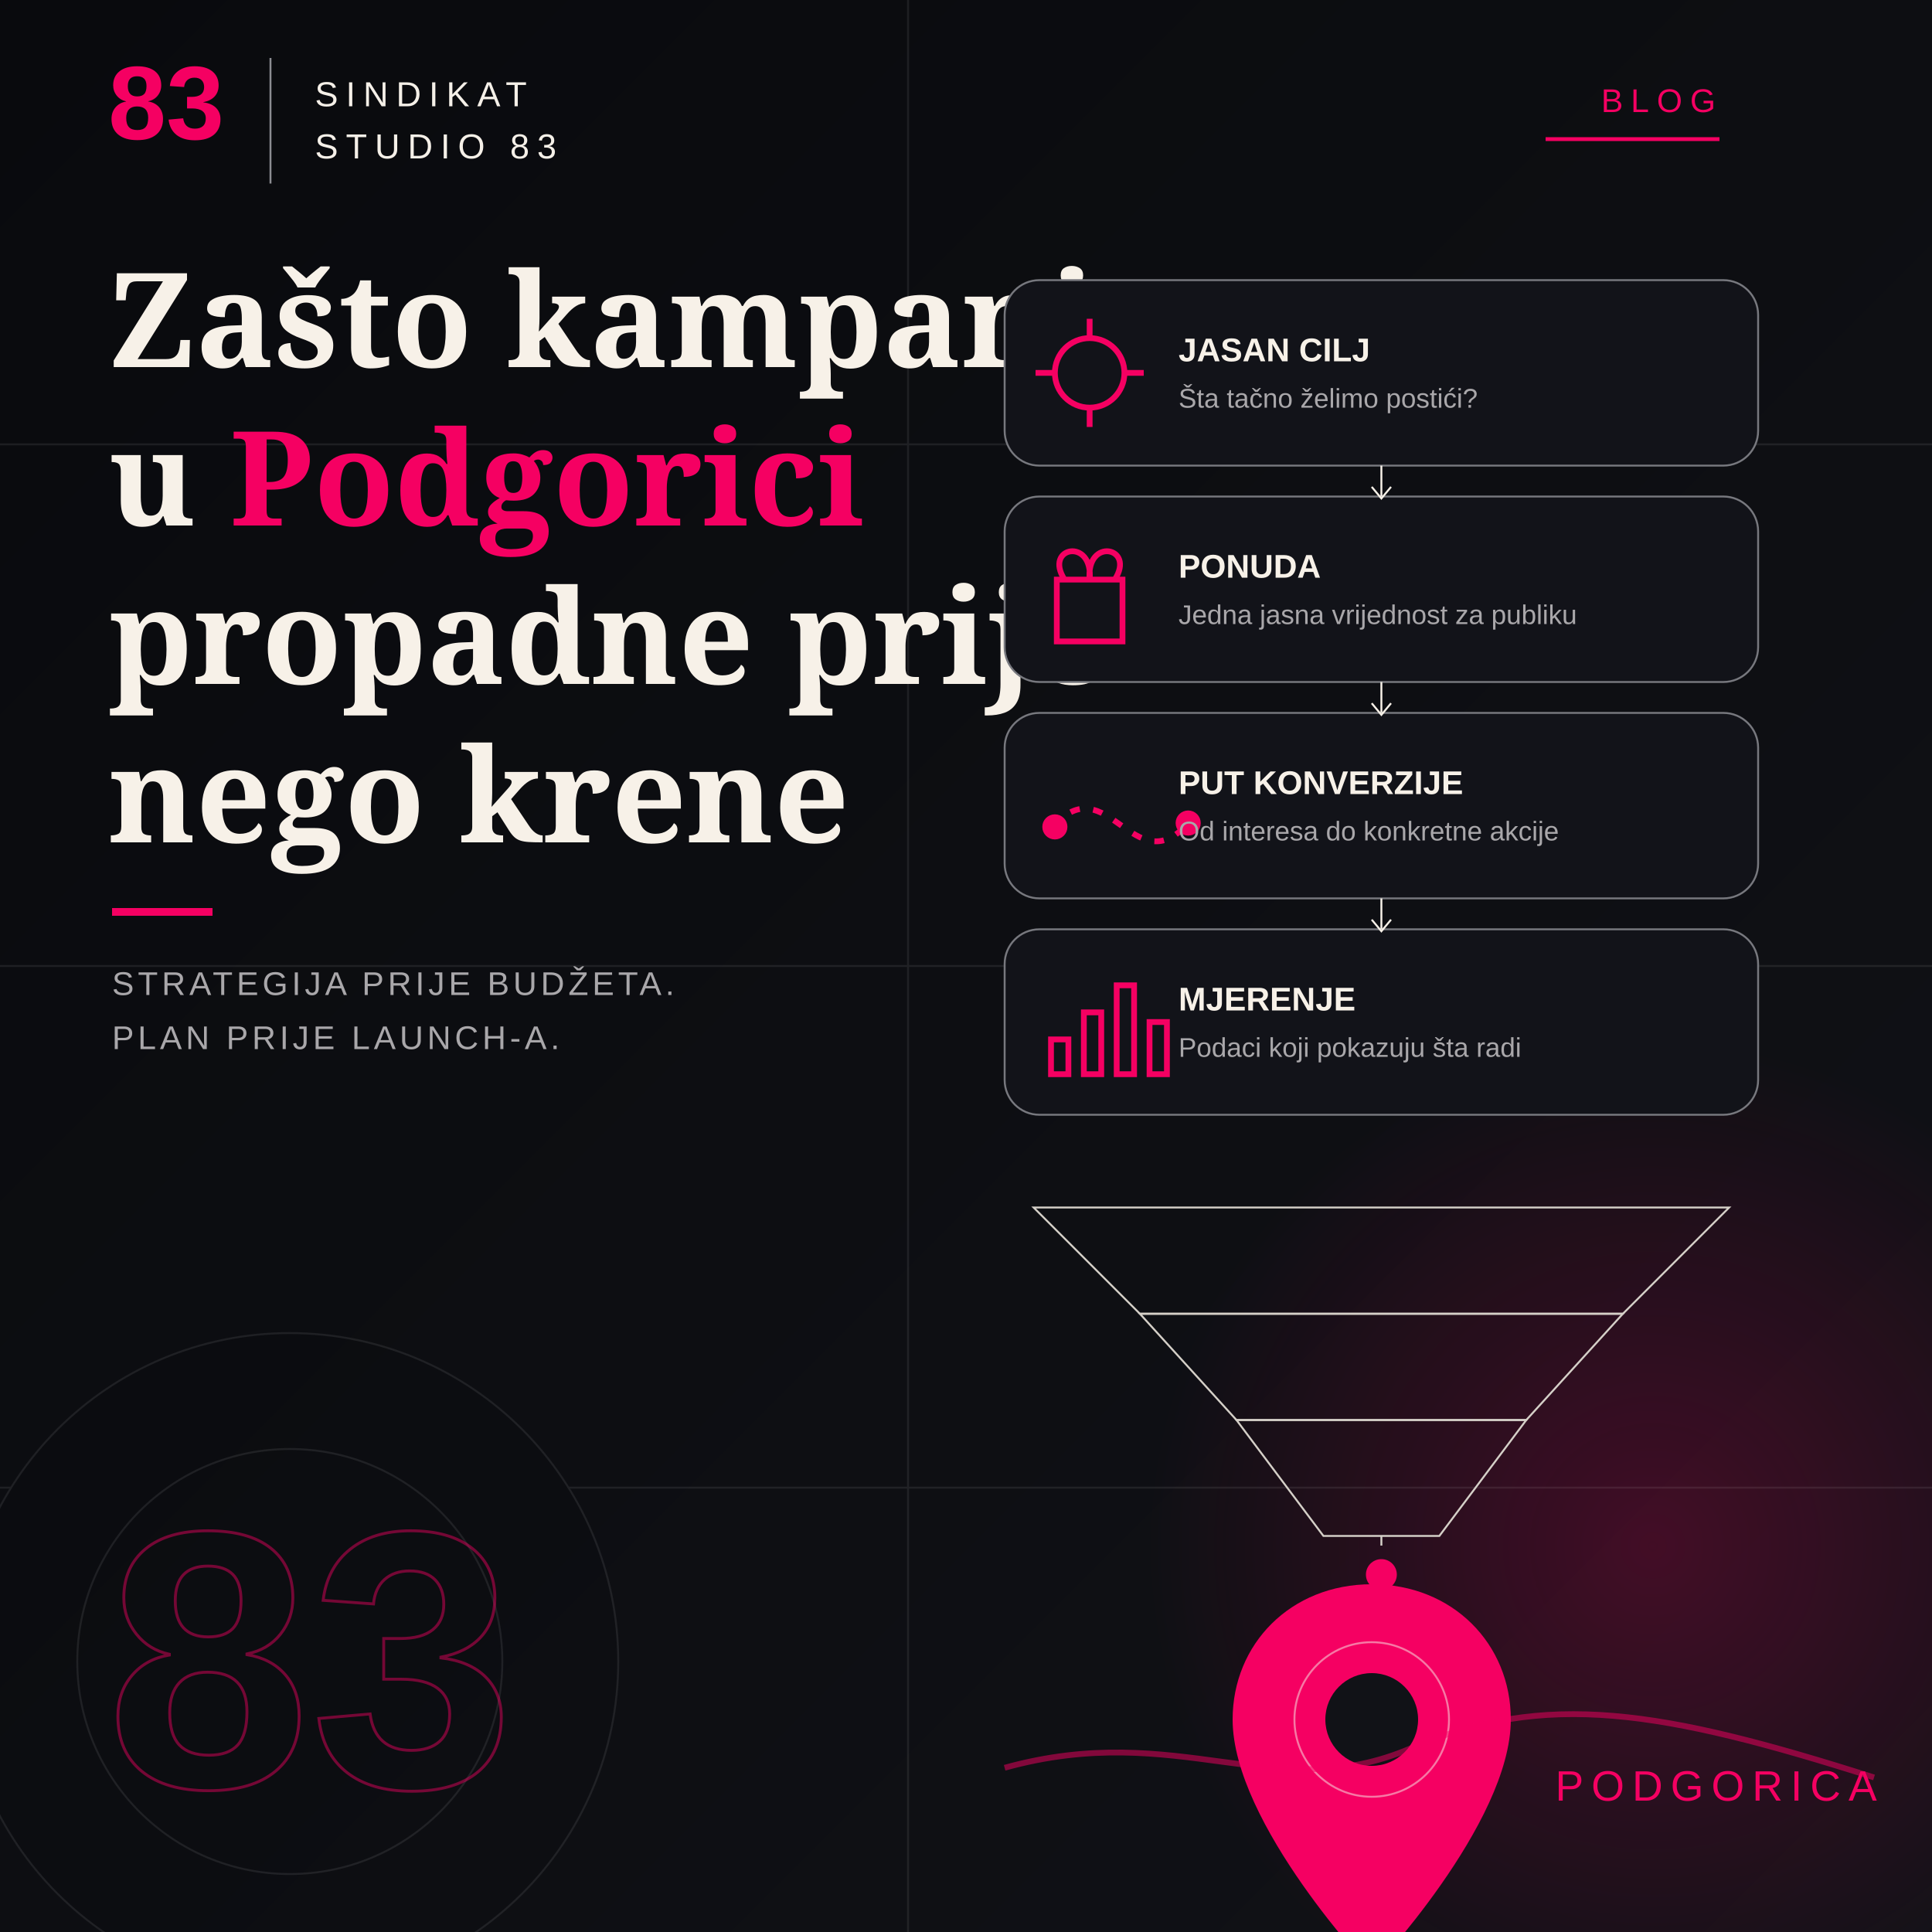
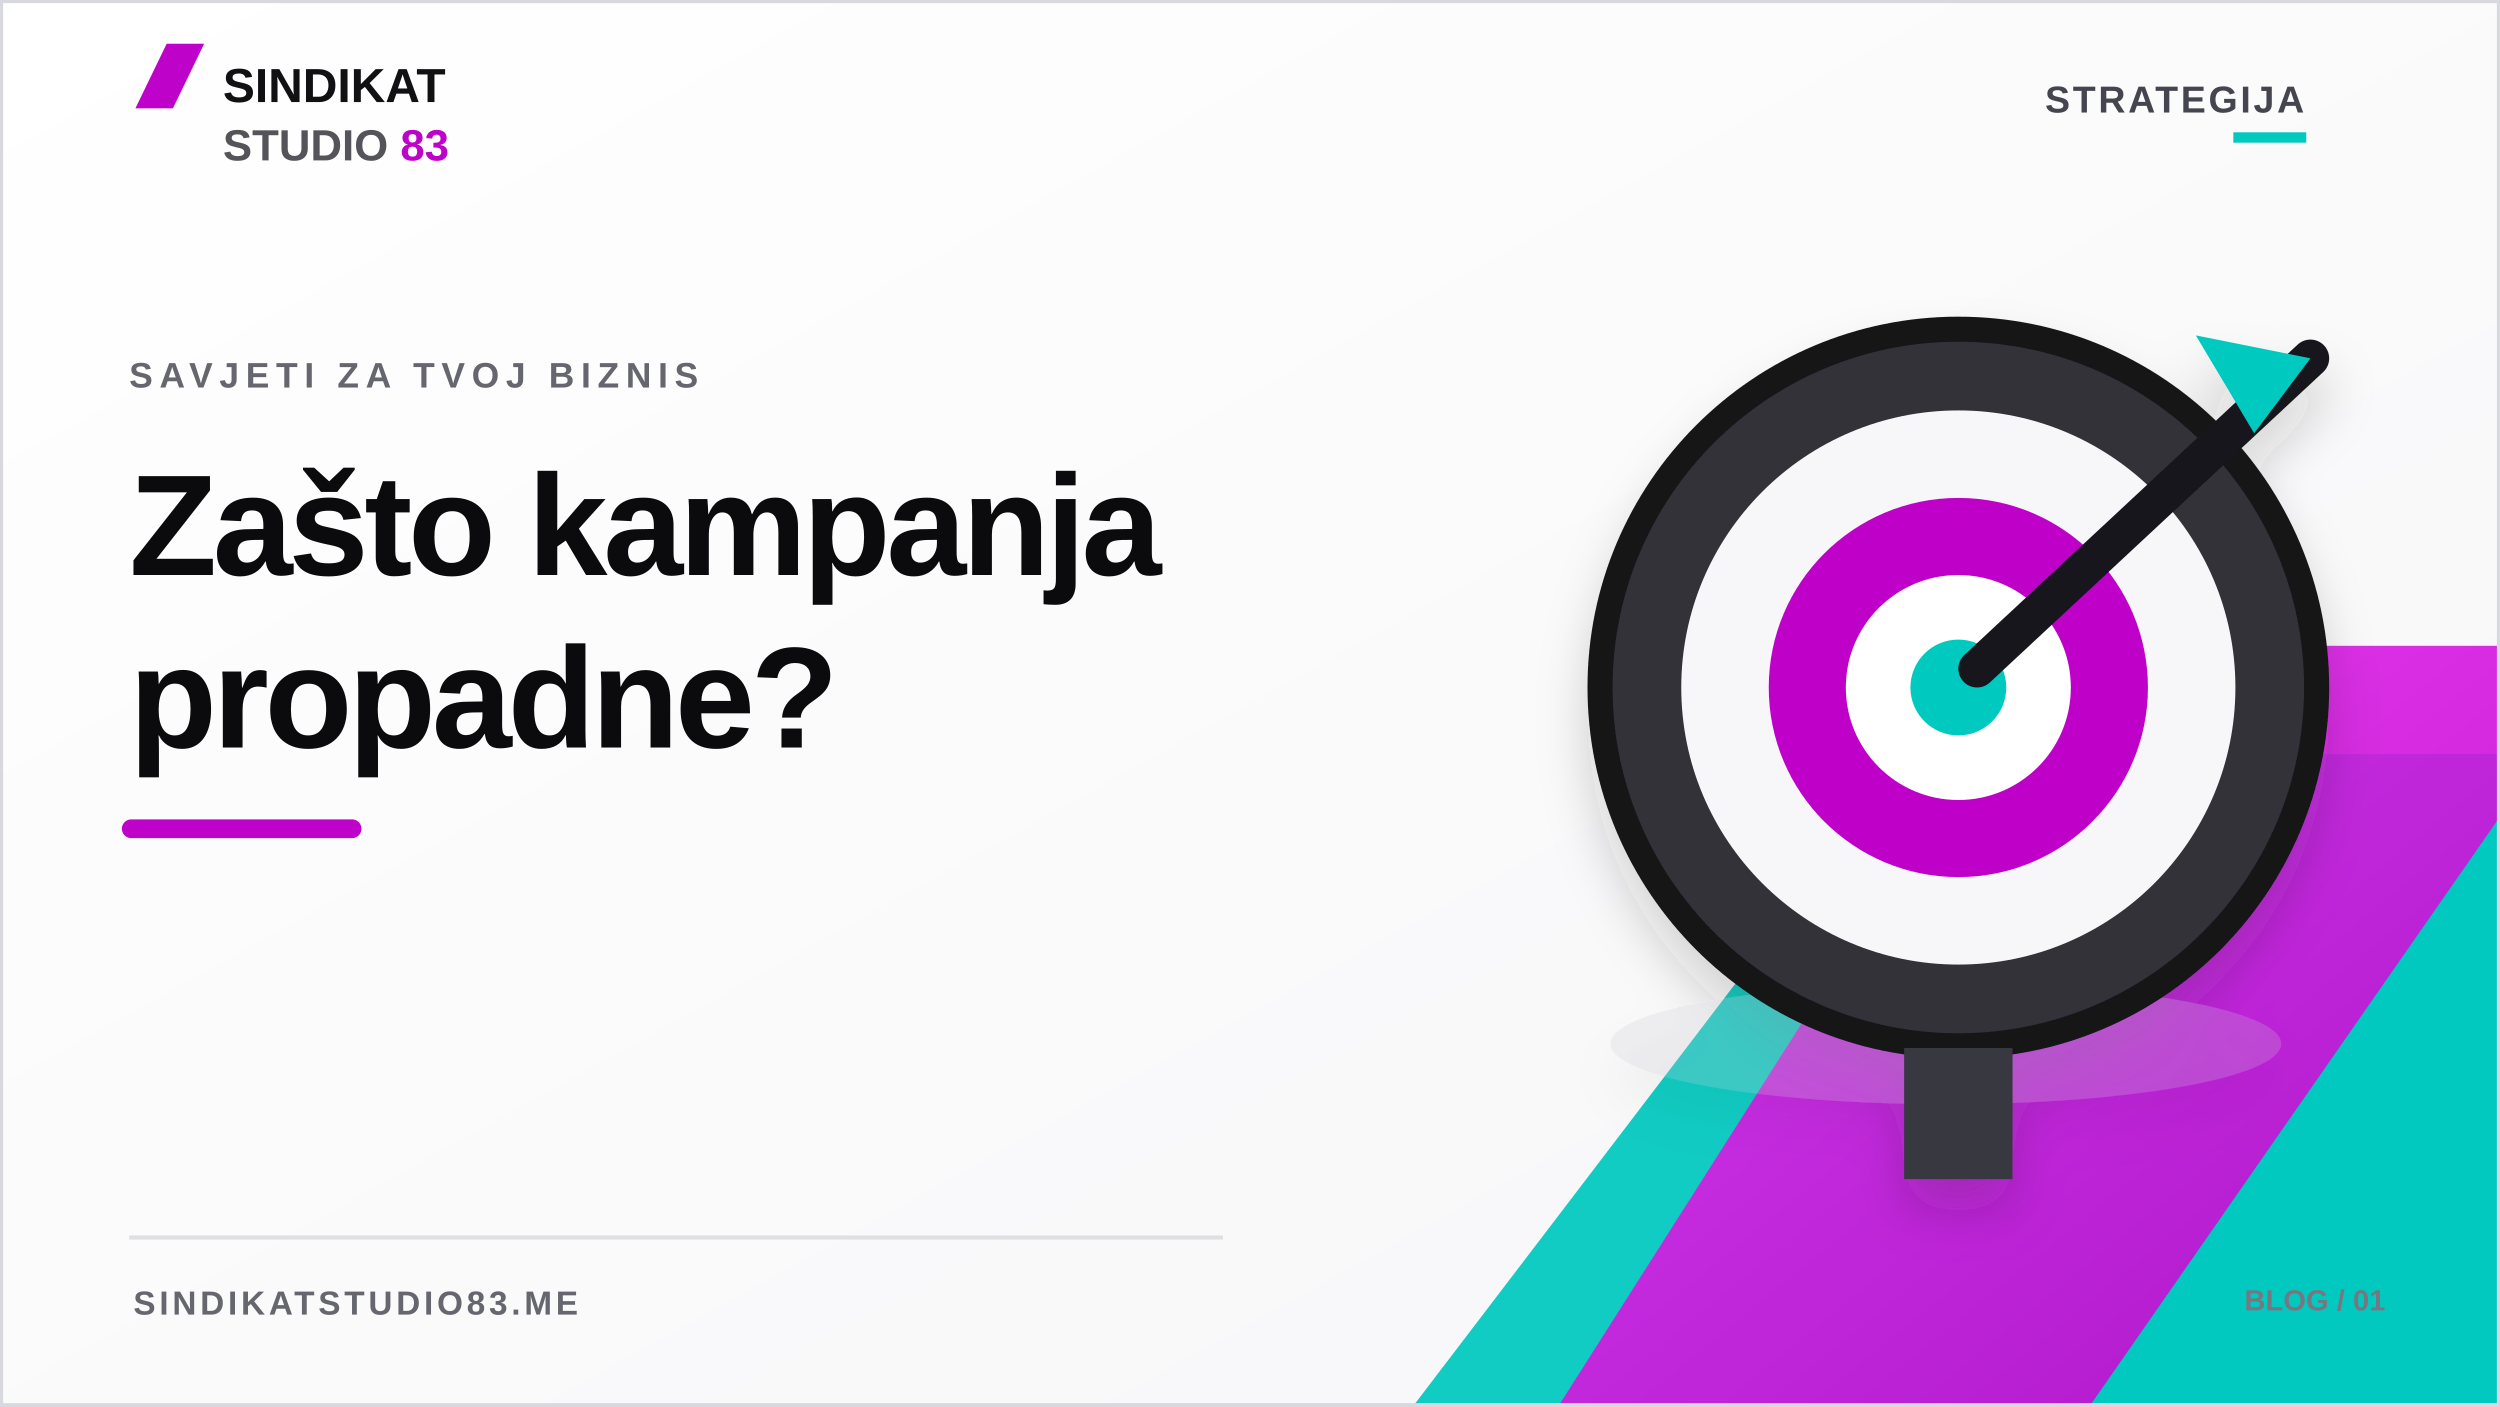
- <svg xmlns="http://www.w3.org/2000/svg" viewBox="0 0 1000 1000" width="1000" height="1000" role="img" aria-label="Zašto kampanja u Podgorici propadne prije nego krene">
+ <svg xmlns="http://www.w3.org/2000/svg" width="1200" height="675" viewBox="0 0 1200 675" role="img" aria-label="Zašto kampanja propadne? - Sindikat Studio 83">
  <defs>
-     <linearGradient id="bg" x2="1" y2="1">
-       <stop stop-color="#090a0d" />
-       <stop offset="1" stop-color="#111217" />
+     <linearGradient id="paper" x1="0" y1="0" x2="1" y2="1">
+       <stop stop-color="#FFFFFF" />
+       <stop offset="1" stop-color="#F6F6F8" />
    </linearGradient>
-     <radialGradient id="glow">
-       <stop stop-color="#f50062" stop-opacity=".22" />
-       <stop offset="1" stop-color="#f50062" stop-opacity="0" />
-     </radialGradient>
-     <filter id="soft">
-       <feGaussianBlur stdDeviation="18" />
+     <linearGradient id="violet" x1="0" x2="1" y1="0" y2="1">
+       <stop stop-color="#E92AF4" />
+       <stop offset="1" stop-color="#BF02C9" />
+     </linearGradient>
+     <filter id="shadow" x="-30%" y="-30%" width="170%" height="180%">
+       <feDropShadow dx="0" dy="15" stdDeviation="12" flood-color="#23212A" flood-opacity=".18" />
    </filter>
  </defs>
-   <rect width="1000" height="1000" fill="url(#bg)" />
-   <circle cx="855" cy="800" r="260" fill="url(#glow)" />
-   <g opacity=".08" stroke="#fff">
-     <path d="M0 230H1000M0 500H1000M0 770H1000M470 0V1000" />
-     <circle cx="150" cy="860" r="170" />
-     <circle cx="150" cy="860" r="110" />
+   <rect width="1200" height="675" fill="url(#paper)" />
+   <path d="M679 674L917 362H1200V675Z" fill="#02C9BF" opacity=".94" />
+   <path d="M748 675L980 310H1200V675Z" fill="url(#violet)" opacity=".9" />
+   <path d="M1003 675L1200 392V675Z" fill="#02C9BF" />
+   <path d="M0 0H1200V675H0Z" fill="none" stroke="#D8D9DF" stroke-width="3" />
+   <path d="M65 52l15-31h18L83 52Z" fill="#BF02C9" />
+   <text x="107" y="49" font-family="Arial,Helvetica,sans-serif" font-size="23" font-weight="900" fill="#111114">SINDIKAT</text>
+   <text x="107" y="77" font-family="Arial,Helvetica,sans-serif" font-size="21" font-weight="900" fill="#54545A">STUDIO <tspan fill="#BF02C9">83</tspan>
+   </text>
+   <text x="1106" y="54" text-anchor="end" font-family="Arial,Helvetica,sans-serif" font-size="18" font-weight="900" fill="#454550" letter-spacing="1.3">STRATEGIJA</text>
+   <path d="M1072 66h35" stroke="#02C9BF" stroke-width="5" />
+   <text x="62" y="186" font-family="Arial,Helvetica,sans-serif" font-size="17" font-weight="800" letter-spacing="3.2" fill="#66666F">SAVJETI ZA TVOJ BIZNIS</text>
+   <text x="62" y="276" fill="#0B0B0D" font-size="69" font-family="Arial,Helvetica,sans-serif" font-weight="900" letter-spacing="-2">Zašto kampanja</text>
+   <text x="62" y="358.8" fill="#0B0B0D" font-size="69" font-family="Arial,Helvetica,sans-serif" font-weight="900" letter-spacing="-2">propadne?</text>
+   <path d="M63 397.8h106" stroke="#BF02C9" stroke-width="9" stroke-linecap="round" />
+   <path d="M62 594h525" stroke="#E0E0E4" stroke-width="2" />
+   <text x="64" y="631" font-family="Arial,Helvetica,sans-serif" font-size="16" fill="#66666F" font-weight="800" letter-spacing="1.8">SINDIKATSTUDIO83.ME</text>
+   <text x="1145" y="629" text-anchor="end" font-family="Arial,Helvetica,sans-serif" font-size="14" fill="#777782" font-weight="800">BLOG / 01</text>
+   <g filter="url(#shadow)">
+     <ellipse cx="934" cy="501" rx="161" ry="29" fill="#C8C9D2" opacity=".22" />
+     <circle cx="940" cy="330" r="172" fill="#303039" stroke="#131319" stroke-width="12" />
+     <circle cx="940" cy="330" r="133" fill="#F7F6F9" />
+     <circle cx="940" cy="330" r="91" fill="#BF02C9" />
+     <circle cx="940" cy="330" r="54" fill="#FFF" />
+     <circle cx="940" cy="330" r="23" fill="#02C9BF" />
+     <path d="M1109 172L949 321" stroke="#15141D" stroke-width="18" stroke-linecap="round" />
+     <path d="M1109 172l-55-11 28 47z" fill="#02C9BF" />
+     <path d="M914 503v63h52v-63" fill="#38383F" />
  </g>
-   <g font-family="Arial,sans-serif">
-     <text x="56" y="72" fill="#f50062" font-size="54" font-weight="900">83</text>
-     <path d="M140 30V95" stroke="#8c8d92" />
-     <text x="163" y="55" fill="#f5f0e8" font-size="18" letter-spacing="4">SINDIKAT</text>
-     <text x="163" y="82" fill="#f5f0e8" font-size="18" letter-spacing="4">STUDIO 83</text>
-     <text x="888" y="58" fill="#f50062" text-anchor="end" font-size="17" letter-spacing="4">BLOG</text>
-     <path d="M800 72H890" stroke="#f50062" stroke-width="2" />
-   </g>
-   <g font-family="Georgia,serif" font-weight="700">
-     <text x="56" y="190" fill="#f7f1e8" font-size="68">Zašto kampanja</text>
-     <text x="56" y="272" fill="#f7f1e8" font-size="68">u <tspan fill="#f50062">Podgorici</tspan>
-     </text>
-     <text x="56" y="354" fill="#f7f1e8" font-size="68">propadne prije</text>
-     <text x="56" y="436" fill="#f7f1e8" font-size="68">nego krene</text>
-   </g>
-   <path d="M58 472H110" stroke="#f50062" stroke-width="4" />
-   <text x="58" y="515" fill="#a9a7aa" font-family="Arial,sans-serif" font-size="17" letter-spacing="2">STRATEGIJA PRIJE BUDŽETA.</text>
-   <text x="58" y="543" fill="#a9a7aa" font-family="Arial,sans-serif" font-size="17" letter-spacing="2">PLAN PRIJE LAUNCH-A.</text>
-   <g transform="translate(520 145)" font-family="Arial,sans-serif">
-     <g fill="#121319" stroke="#77787e">
-       <rect width="390" height="96" rx="18" />
-       <rect y="112" width="390" height="96" rx="18" />
-       <rect y="224" width="390" height="96" rx="18" />
-       <rect y="336" width="390" height="96" rx="18" />
-     </g>
-     <g fill="none" stroke="#f50062" stroke-width="3">
-       <circle cx="44" cy="48" r="18" />
-       <path d="M44 20V31M44 65V76M16 48H27M61 48H72" />
-       <path d="M27 155h34v32H27zM31 155c-11-17 15-22 13 0M57 155c11-17-15-22-13 0" />
-       <path d="M25 283c28-32 42 30 70-2" stroke-dasharray="5 7" />
-       <circle cx="26" cy="283" r="5" fill="#f50062" />
-       <circle cx="95" cy="281" r="5" fill="#f50062" />
-       <path d="M24 393h9v18h-9zM41 379h9v32h-9zM58 365h9v46h-9zM75 384h9v27h-9z" />
-     </g>
-     <g fill="#f7f1e8" font-size="17" font-weight="700">
-       <text x="90" y="42">JASAN CILJ</text>
-       <text x="90" y="154">PONUDA</text>
-       <text x="90" y="266">PUT KONVERZIJE</text>
-       <text x="90" y="378">MJERENJE</text>
-     </g>
-     <g fill="#a9a7aa" font-size="14">
-       <text x="90" y="66">Šta tačno želimo postići?</text>
-       <text x="90" y="178">Jedna jasna vrijednost za publiku</text>
-       <text x="90" y="290">Od interesa do konkretne akcije</text>
-       <text x="90" y="402">Podaci koji pokazuju šta radi</text>
-     </g>
-     <g stroke="#f7f1e8" fill="none">
-       <path d="M195 96v16M195 208v16M195 320v16" />
-       <path d="M190 107l5 6 5-6M190 219l5 6 5-6M190 331l5 6 5-6" />
-     </g>
-   </g>
-   <g transform="translate(520 625)">
-     <path d="M15 0H375L320 55H70Z" fill="none" stroke="#d5d0c8" />
-     <path d="M70 55H320L270 110H120Z" fill="none" stroke="#d5d0c8" />
-     <path d="M120 110H270L225 170H165Z" fill="none" stroke="#d5d0c8" />
-     <path d="M195 170V224" stroke="#d5d0c8" stroke-dasharray="5 8" />
-     <circle cx="195" cy="190" r="8" fill="#f50062" />
-   </g>
-   <g transform="translate(630 820)">
-     <path d="M80 0c-42 0-72 31-72 70 0 54 72 130 72 130s72-76 72-130C152 31 122 0 80 0Z" fill="#f50062" />
-     <circle cx="80" cy="70" r="24" fill="#111217" />
-     <circle cx="80" cy="70" r="40" fill="none" stroke="#f7f1e8" opacity=".5" />
-     <text x="175" y="112" fill="#f50062" font-family="Arial,sans-serif" font-size="22" letter-spacing="4">PODGORICA</text>
-   </g>
-   <path d="M520 915C610 890 660 935 730 905S860 885 970 920" fill="none" stroke="#f50062" stroke-width="3" opacity=".5" />
-   <text x="55" y="925" fill="none" stroke="#f50062" stroke-width="1.5" font-family="Arial,sans-serif" font-size="190" font-weight="800" opacity=".45">83</text>
</svg>
